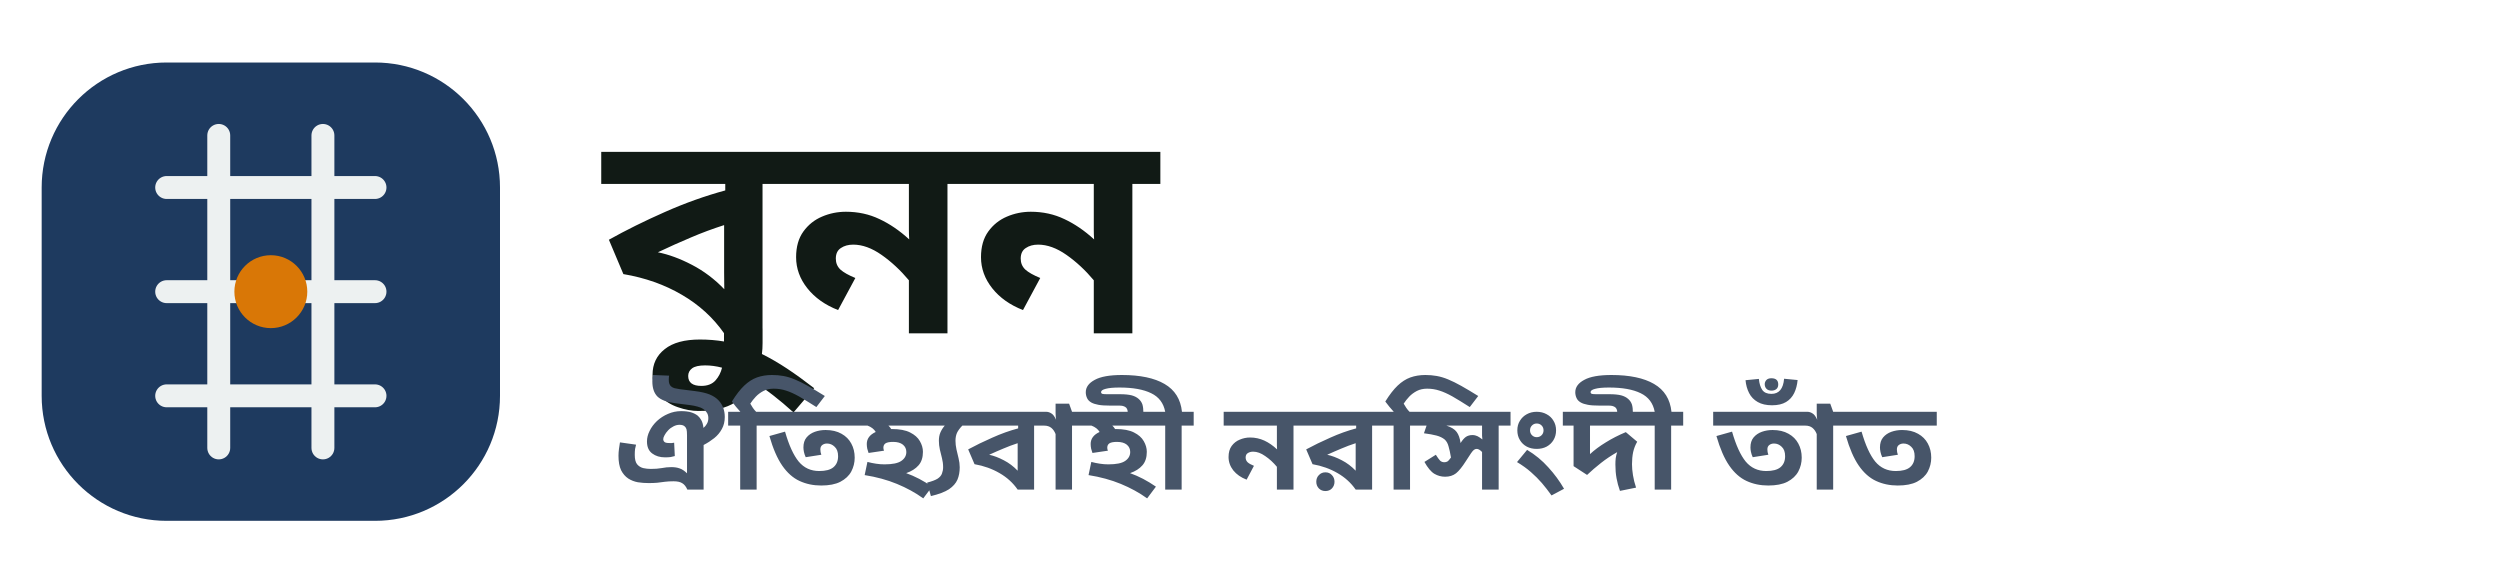
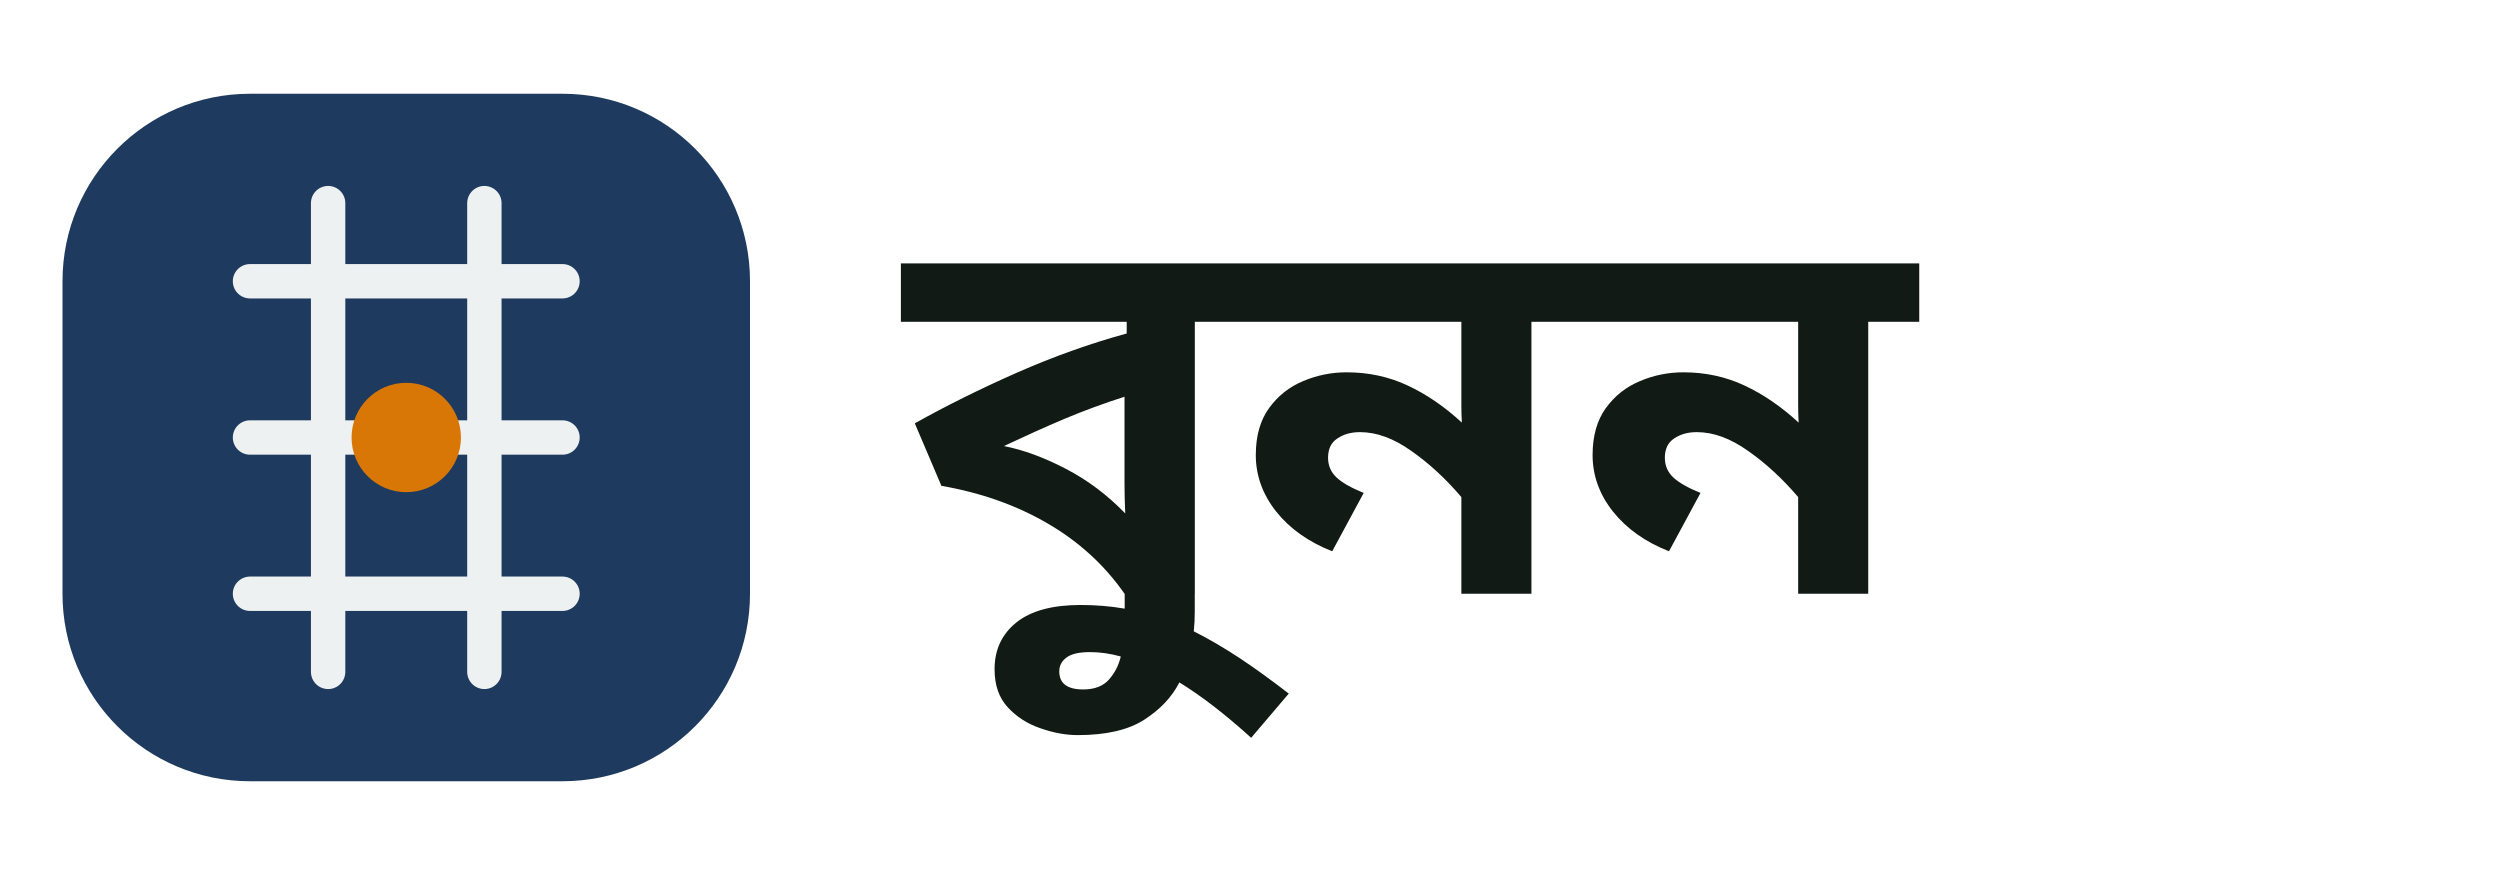
- <svg xmlns="http://www.w3.org/2000/svg" viewBox="0 0 240 56" width="240" height="56" role="img" aria-label="বুনন লোগো">
+ <svg xmlns="http://www.w3.org/2000/svg" viewBox="0 0 160 56" width="160" height="56" role="img" aria-label="বুনন লোগো">
  <rect width="44" height="44" x="4" y="6" rx="12" fill="#1E3A5F" />
  <path d="M16 18h20M16 28h20M16 38h20M21 13v30M31 13v30" stroke="#F8FAF9" stroke-width="2.2" stroke-linecap="round" opacity="0.95" />
  <circle cx="26" cy="28" r="3.5" fill="#D97706" />
-   <text x="58" y="32" font-family="'Kohinoor Bangla', 'Bangla Sangam MN', 'Anek Bangla', 'Noto Sans Bengali', 'Nirmala UI', sans-serif" font-size="28" font-weight="800" fill="#111A15">বুনন</text>
-   <text x="59" y="47" font-family="'Kohinoor Bangla', 'Bangla Sangam MN', 'Anek Bangla', 'Noto Sans Bengali', 'Nirmala UI', sans-serif" font-size="12" font-weight="600" fill="#475569">ঐতিহ্যবাহী নরসিংদী তাঁত</text>
+   <text x="58" y="38" font-family="'Kohinoor Bangla', 'Bangla Sangam MN', 'Anek Bangla', 'Noto Sans Bengali', 'Nirmala UI', sans-serif" font-size="34" font-weight="800" fill="#111A15">বুনন</text>
</svg>
